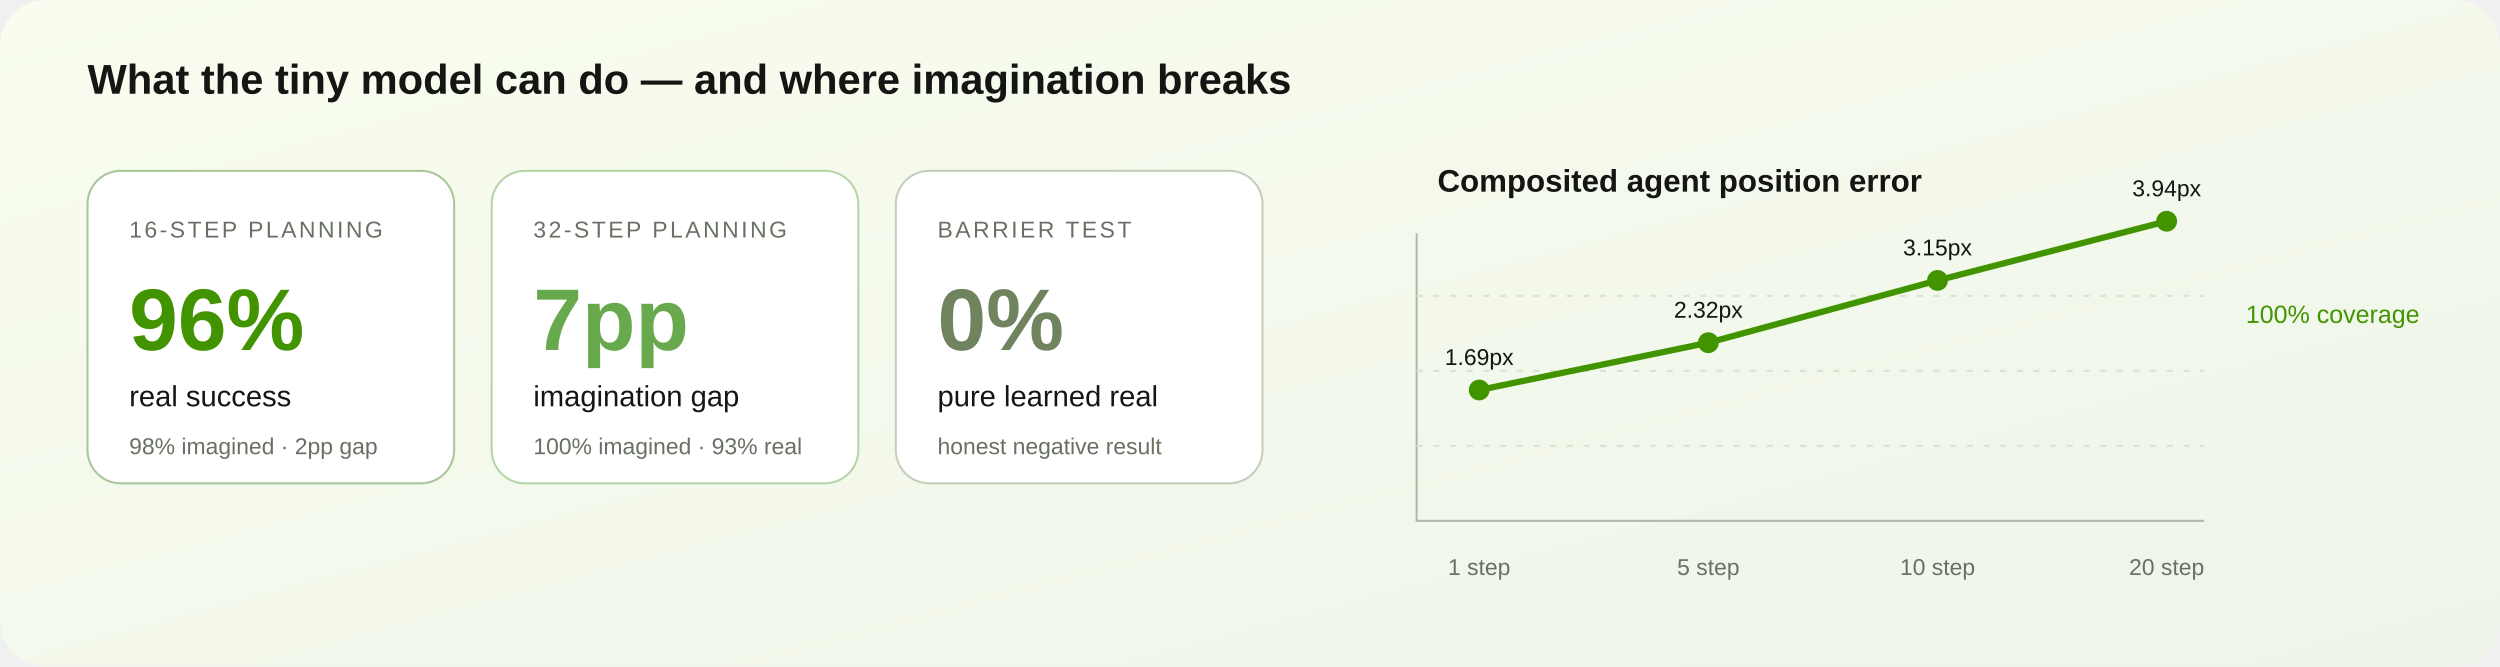
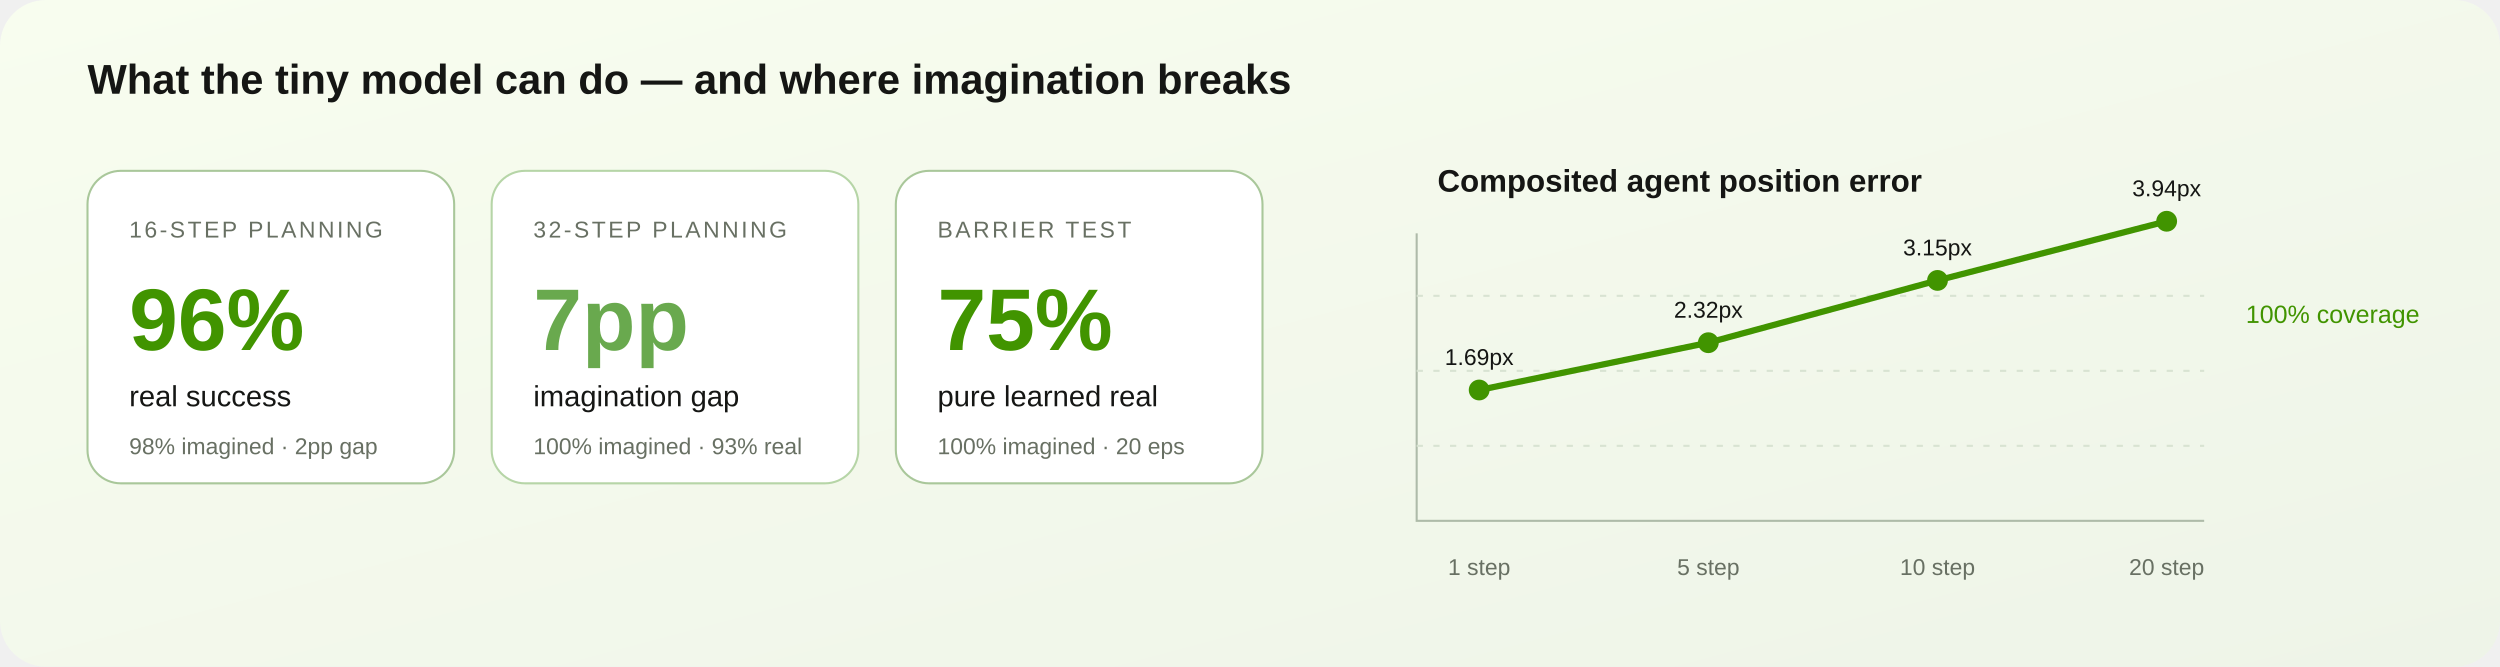
<svg xmlns="http://www.w3.org/2000/svg" width="1200" height="320" viewBox="0 0 1200 320" role="img" aria-labelledby="title desc">
  <defs>
    <linearGradient id="bg" x1="0" y1="0" x2="1" y2="1">
      <stop stop-color="#f8fdef" />
      <stop offset="1" stop-color="#eef4e8" />
    </linearGradient>
  </defs>
  <rect width="1200" height="320" rx="22" fill="url(#bg)" />
  <text x="42" y="45" fill="#151614" font-family="Segoe UI,Arial,sans-serif" font-size="20" font-weight="700">What the tiny model can do — and where imagination breaks</text>
  <g transform="translate(42 82)">
    <rect width="176" height="150" rx="16" fill="#ffffff" stroke="#a9c79a" />
    <text x="20" y="32" fill="#687063" font-family="Segoe UI,Arial,sans-serif" font-size="11" letter-spacing="1.2">16-STEP PLANNING</text>
    <text x="20" y="86" fill="#419400" font-family="Segoe UI,Arial,sans-serif" font-size="42" font-weight="700">96%</text>
    <text x="20" y="113" fill="#151614" font-family="Segoe UI,Arial,sans-serif" font-size="14">real success</text>
    <text x="20" y="136" fill="#687063" font-family="Segoe UI,Arial,sans-serif" font-size="11">98% imagined · 2pp gap</text>
  </g>
  <g transform="translate(236 82)">
    <rect width="176" height="150" rx="16" fill="#ffffff" stroke="#b6d5a7" />
    <text x="20" y="32" fill="#687063" font-family="Segoe UI,Arial,sans-serif" font-size="11" letter-spacing="1.2">32-STEP PLANNING</text>
    <text x="20" y="86" fill="#69a94e" font-family="Segoe UI,Arial,sans-serif" font-size="42" font-weight="700">7pp</text>
    <text x="20" y="113" fill="#151614" font-family="Segoe UI,Arial,sans-serif" font-size="14">imagination gap</text>
    <text x="20" y="136" fill="#687063" font-family="Segoe UI,Arial,sans-serif" font-size="11">100% imagined · 93% real</text>
  </g>
  <g transform="translate(430 82)">
-     <rect width="176" height="150" rx="16" fill="#ffffff" stroke="#c4cfba" />
+     <rect width="176" height="150" rx="16" fill="#ffffff" stroke="#a9c79a" />
    <text x="20" y="32" fill="#687063" font-family="Segoe UI,Arial,sans-serif" font-size="11" letter-spacing="1.2">BARRIER TEST</text>
-     <text x="20" y="86" fill="#70835f" font-family="Segoe UI,Arial,sans-serif" font-size="42" font-weight="700">0%</text>
+     <text x="20" y="86" fill="#419400" font-family="Segoe UI,Arial,sans-serif" font-size="42" font-weight="700">75%</text>
    <text x="20" y="113" fill="#151614" font-family="Segoe UI,Arial,sans-serif" font-size="14">pure learned real</text>
-     <text x="20" y="136" fill="#687063" font-family="Segoe UI,Arial,sans-serif" font-size="11">honest negative result</text>
+     <text x="20" y="136" fill="#687063" font-family="Segoe UI,Arial,sans-serif" font-size="11">100% imagined · 20 eps</text>
  </g>
  <g>
    <text x="690" y="92" fill="#151614" font-family="Segoe UI,Arial,sans-serif" font-size="15" font-weight="700">Composited agent position error</text>
    <path d="M680 112V250H1058" fill="none" stroke="#aebba9" stroke-width="1" />
    <path d="M680 214H1058M680 178H1058M680 142H1058" stroke="#d8e3d2" stroke-width="1" stroke-dasharray="3 5" />
    <polyline points="710,187.2 820,164.5 930,134.6 1040,106.2" fill="none" stroke="#419400" stroke-width="3" stroke-linejoin="round" />
    <circle cx="710" cy="187.2" r="5" fill="#419400" />
    <text x="710" y="276" text-anchor="middle" fill="#687063" font-family="Segoe UI,Arial,sans-serif" font-size="11">1 step</text>
    <text x="710" y="175.2" text-anchor="middle" fill="#151614" font-family="Segoe UI,Arial,sans-serif" font-size="11">1.69px</text>
    <circle cx="820" cy="164.5" r="5" fill="#419400" />
    <text x="820" y="276" text-anchor="middle" fill="#687063" font-family="Segoe UI,Arial,sans-serif" font-size="11">5 step</text>
    <text x="820" y="152.5" text-anchor="middle" fill="#151614" font-family="Segoe UI,Arial,sans-serif" font-size="11">2.32px</text>
    <circle cx="930" cy="134.6" r="5" fill="#419400" />
    <text x="930" y="276" text-anchor="middle" fill="#687063" font-family="Segoe UI,Arial,sans-serif" font-size="11">10 step</text>
    <text x="930" y="122.6" text-anchor="middle" fill="#151614" font-family="Segoe UI,Arial,sans-serif" font-size="11">3.15px</text>
    <circle cx="1040" cy="106.2" r="5" fill="#419400" />
    <text x="1040" y="276" text-anchor="middle" fill="#687063" font-family="Segoe UI,Arial,sans-serif" font-size="11">20 step</text>
    <text x="1040" y="94.2" text-anchor="middle" fill="#151614" font-family="Segoe UI,Arial,sans-serif" font-size="11">3.94px</text>
    <text x="1078" y="155" fill="#419400" font-family="Segoe UI,Arial,sans-serif" font-size="12">100% coverage</text>
  </g>
</svg>
